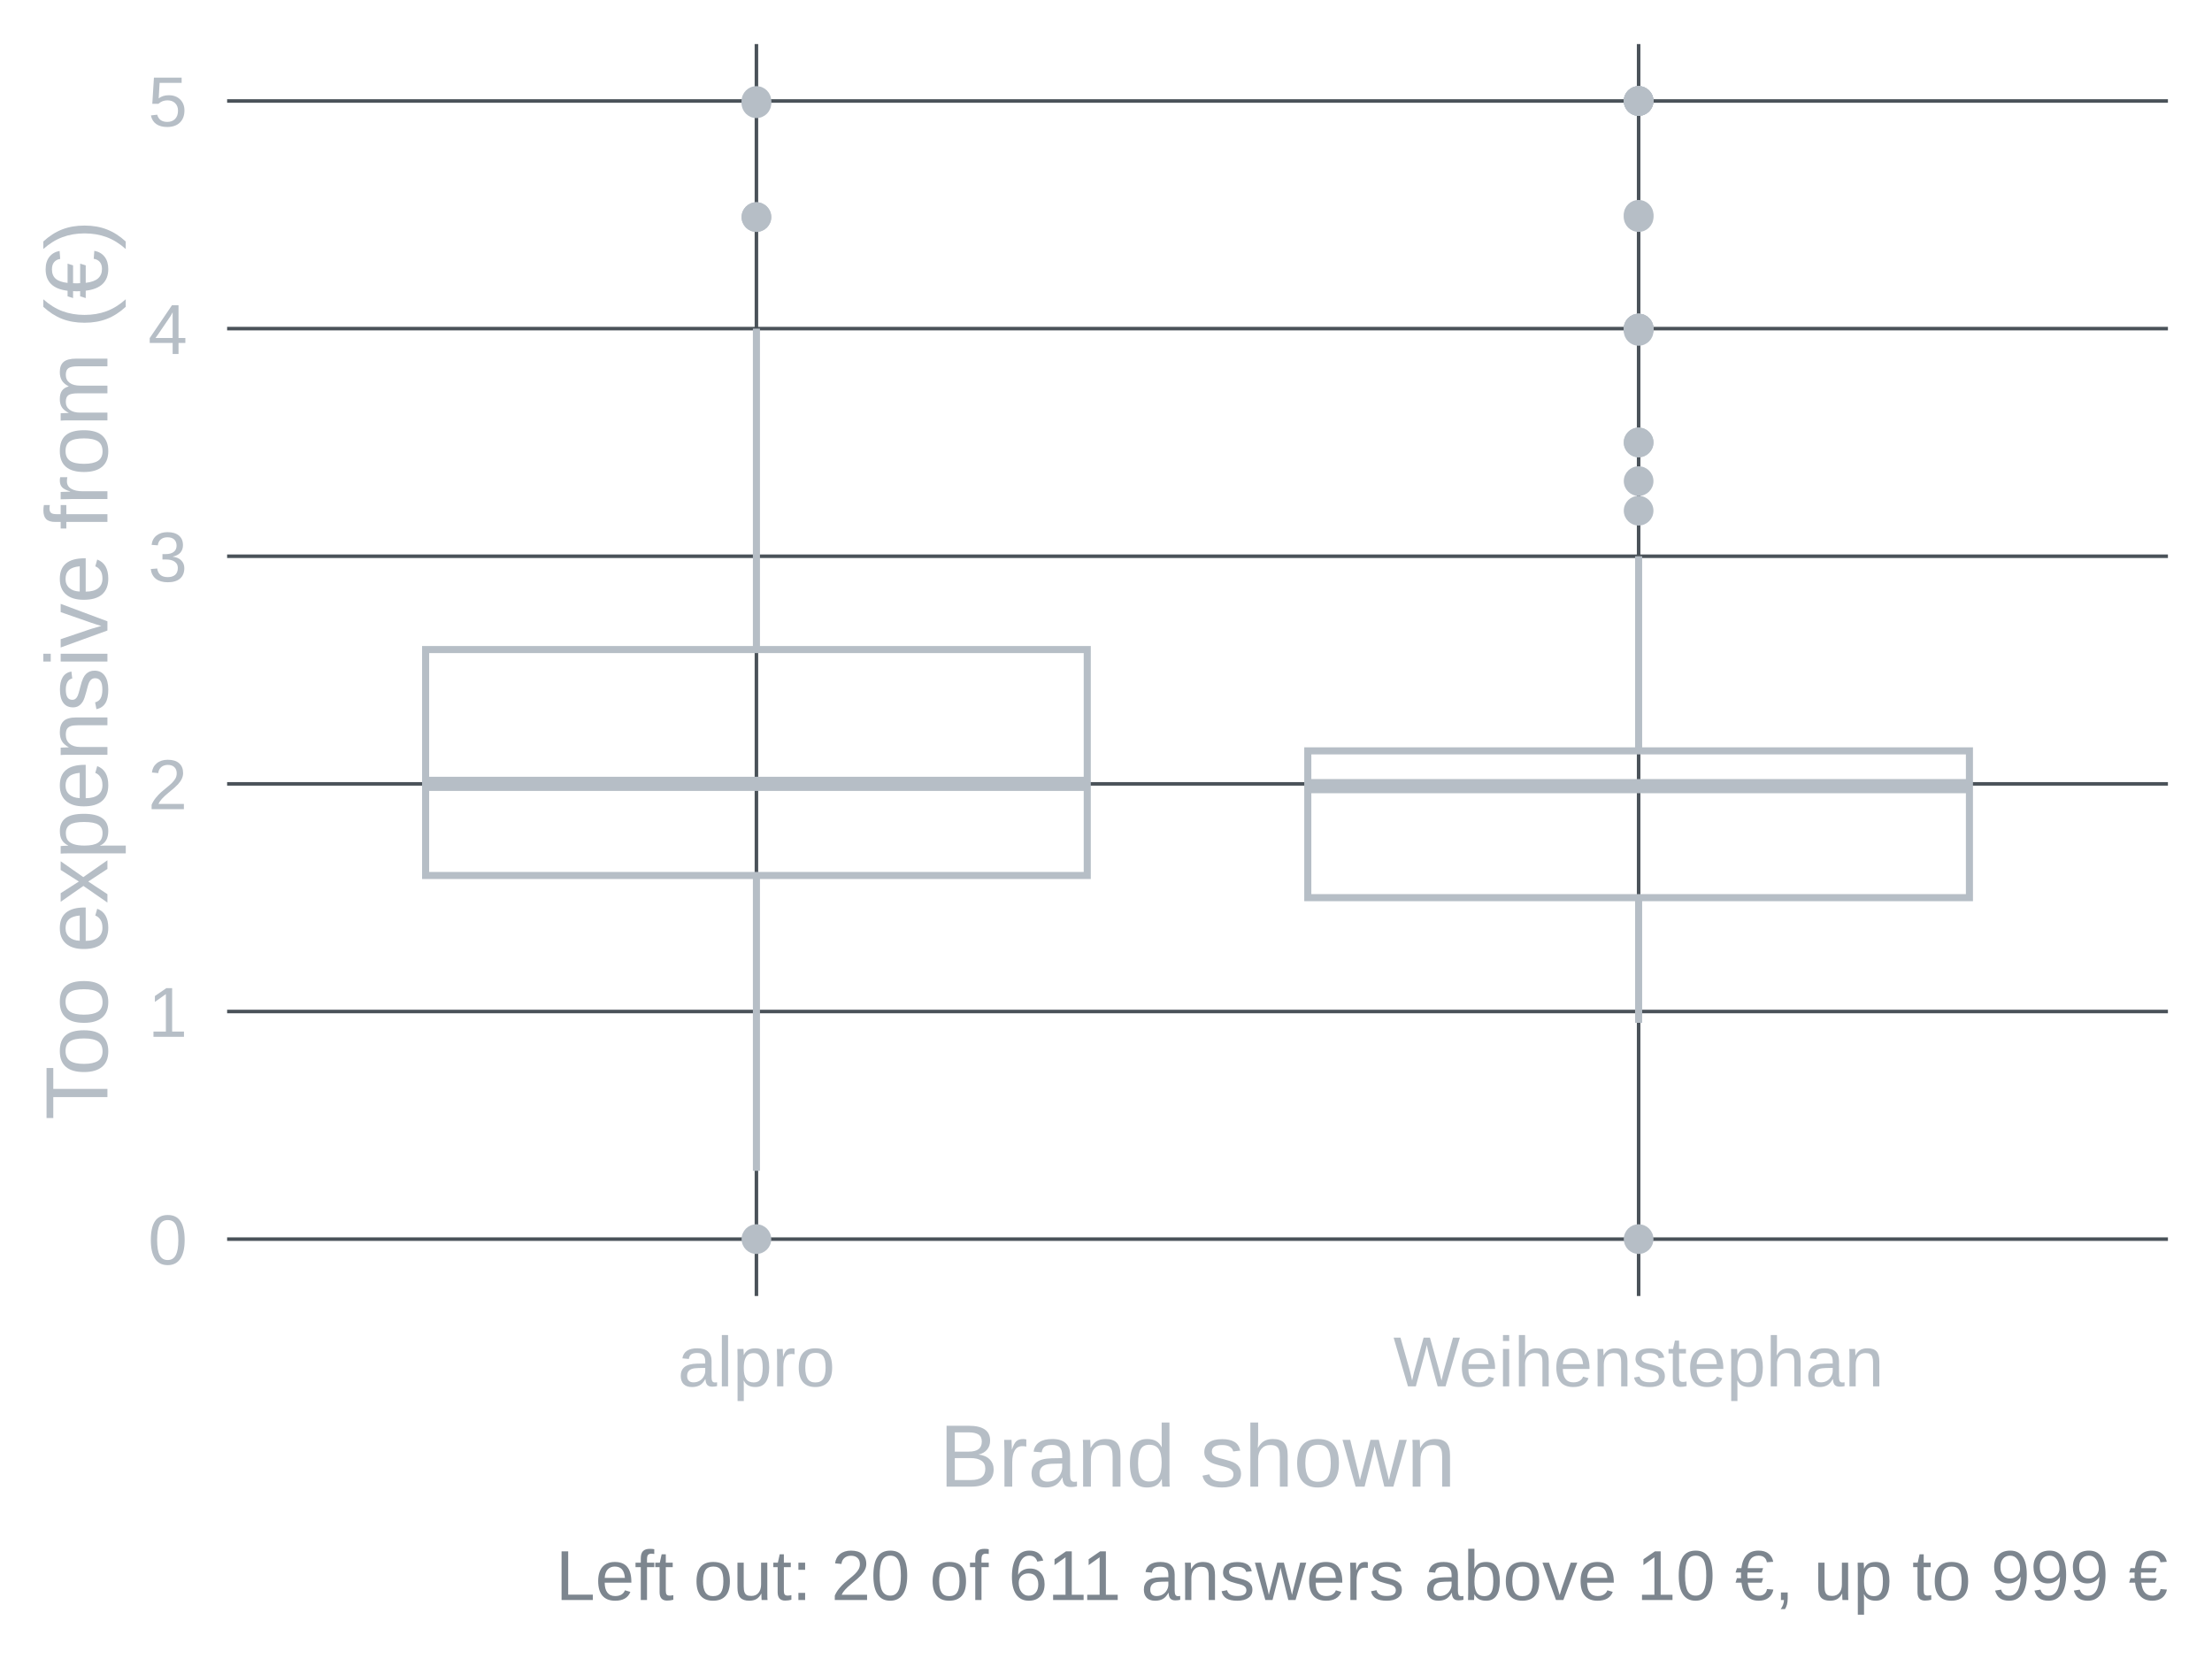
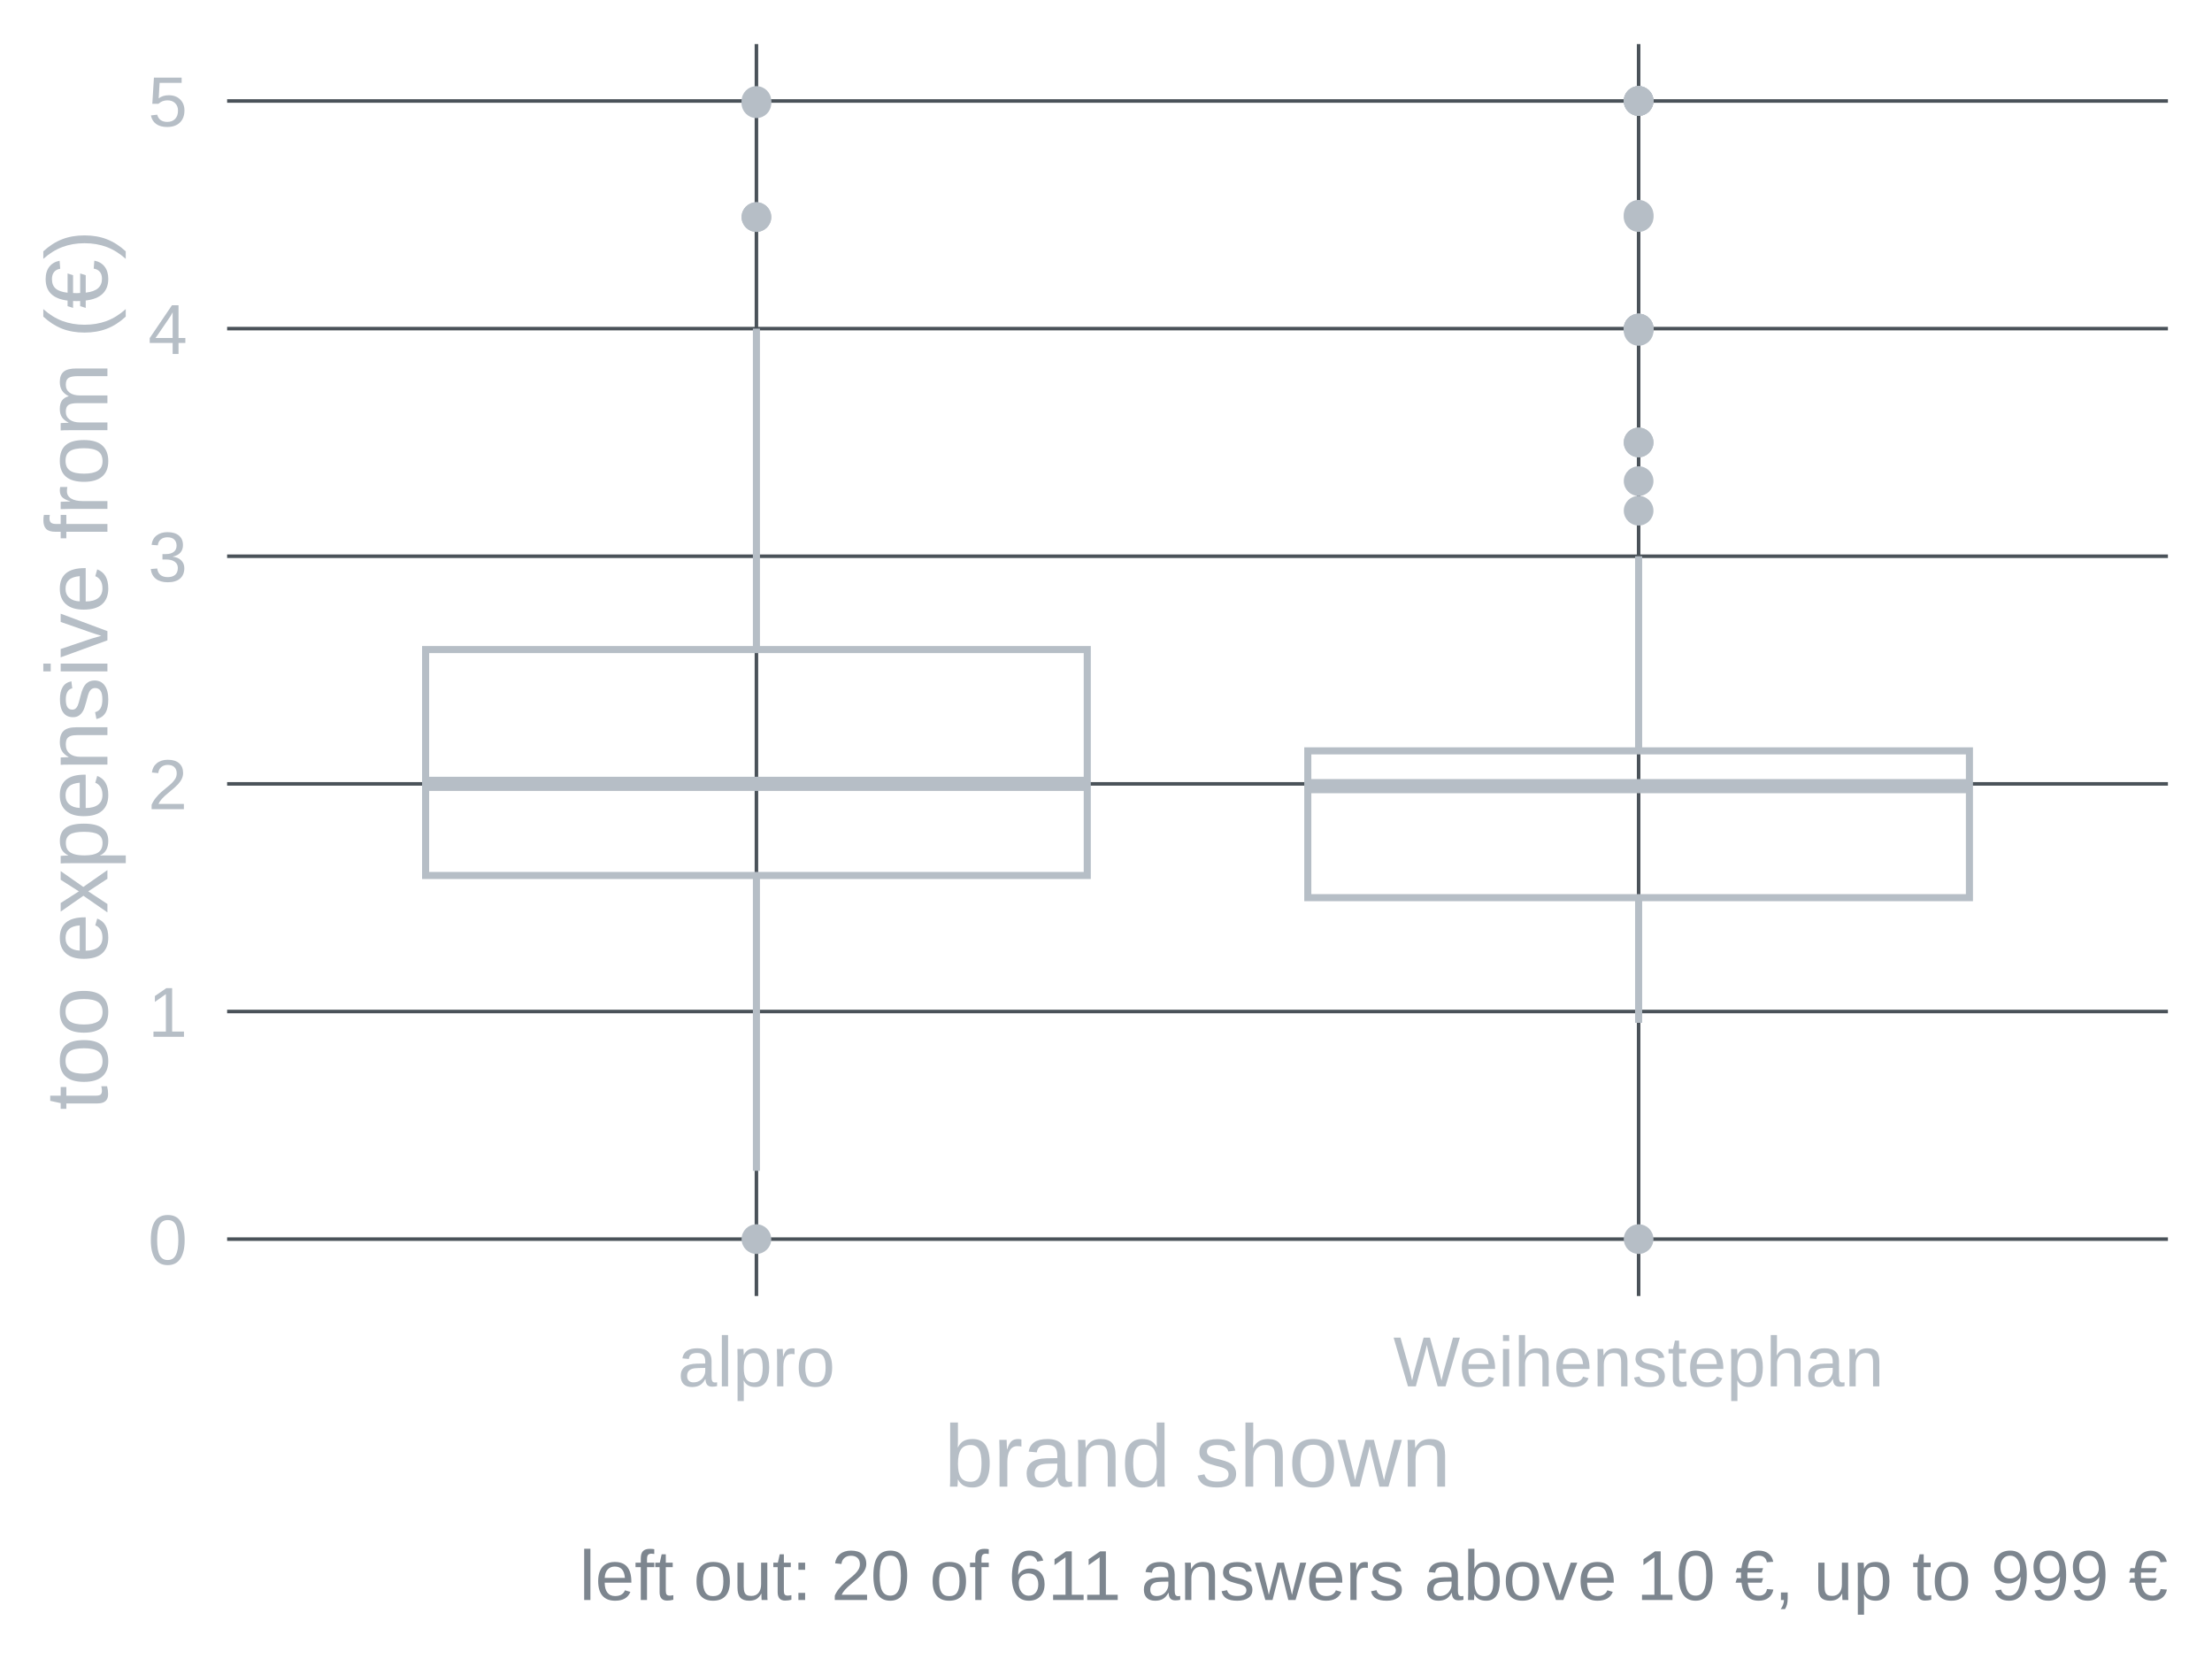
<svg xmlns="http://www.w3.org/2000/svg" width="800.00pt" height="600.00pt" viewBox="0 0 800.00 600.00">
  <g class="svglite">
    <defs>
      <style type="text/css">
    .svglite line, .svglite polyline, .svglite polygon, .svglite path, .svglite rect, .svglite circle {
      fill: none;
      stroke: #000000;
      stroke-linecap: round;
      stroke-linejoin: round;
      stroke-miterlimit: 10.00;
    }
    .svglite text {
      white-space: pre;
    }
    .svglite g.glyphgroup path {
      fill: inherit;
      stroke: none;
    }
  </style>
    </defs>
    <rect width="100%" height="100%" style="stroke: none; fill: none;" />
    <defs>
      <clipPath id="cpMC4wMHw4MDAuMDB8MC4wMHw2MDAuMDA=">
        <rect x="0.00" y="0.00" width="800.00" height="600.00" />
      </clipPath>
    </defs>
    <g clip-path="url(#cpMC4wMHw4MDAuMDB8MC4wMHw2MDAuMDA=)">
      <rect x="0.00" y="0.00" width="800.00" height="600.00" style="stroke-width: 3.10; stroke: none;" />
    </g>
    <defs>
      <clipPath id="cpODIuMTR8Nzg0LjA2fDE1Ljk0fDQ2OC43Mg==">
        <rect x="82.14" y="15.94" width="701.92" height="452.78" />
      </clipPath>
    </defs>
    <g clip-path="url(#cpODIuMTR8Nzg0LjA2fDE1Ljk0fDQ2OC43Mg==)">
      <rect x="82.14" y="15.94" width="701.92" height="452.78" style="stroke-width: 3.10; stroke: none;" />
      <polyline points="82.14,448.14 784.06,448.14 " style="stroke-width: 1.28; stroke: #4A5259; stroke-linecap: butt;" />
      <polyline points="82.14,365.82 784.06,365.82 " style="stroke-width: 1.28; stroke: #4A5259; stroke-linecap: butt;" />
      <polyline points="82.14,283.49 784.06,283.49 " style="stroke-width: 1.28; stroke: #4A5259; stroke-linecap: butt;" />
      <polyline points="82.14,201.17 784.06,201.17 " style="stroke-width: 1.28; stroke: #4A5259; stroke-linecap: butt;" />
      <polyline points="82.14,118.84 784.06,118.84 " style="stroke-width: 1.28; stroke: #4A5259; stroke-linecap: butt;" />
      <polyline points="82.14,36.52 784.06,36.52 " style="stroke-width: 1.28; stroke: #4A5259; stroke-linecap: butt;" />
      <polyline points="273.57,468.72 273.57,15.94 " style="stroke-width: 1.28; stroke: #4A5259; stroke-linecap: butt;" />
      <polyline points="592.63,468.72 592.63,15.94 " style="stroke-width: 1.28; stroke: #4A5259; stroke-linecap: butt;" />
      <circle cx="273.57" cy="37.34" r="5.01" style="stroke-width: 0.71; stroke: #B6BEC6; fill: #B6BEC6;" />
      <circle cx="273.57" cy="448.14" r="5.01" style="stroke-width: 0.71; stroke: #B6BEC6; fill: #B6BEC6;" />
      <circle cx="273.57" cy="78.51" r="5.01" style="stroke-width: 0.71; stroke: #B6BEC6; fill: #B6BEC6;" />
      <circle cx="273.57" cy="78.51" r="5.01" style="stroke-width: 0.71; stroke: #B6BEC6; fill: #B6BEC6;" />
      <circle cx="273.57" cy="36.52" r="5.01" style="stroke-width: 0.71; stroke: #B6BEC6; fill: #B6BEC6;" />
      <line x1="273.57" y1="234.92" x2="273.57" y2="118.84" style="stroke-width: 2.56; stroke: #B6BEC6; stroke-linecap: butt;" />
      <line x1="273.57" y1="316.63" x2="273.57" y2="423.44" style="stroke-width: 2.56; stroke: #B6BEC6; stroke-linecap: butt;" />
      <polygon points="153.93,234.92 153.93,316.63 393.22,316.63 393.22,234.92 153.93,234.92 " style="stroke-width: 2.56; stroke: #B6BEC6; stroke-linecap: butt; stroke-linejoin: miter;" />
      <line x1="153.93" y1="283.49" x2="393.22" y2="283.49" style="stroke-width: 5.12; stroke: #B6BEC6; stroke-linecap: butt; stroke-linejoin: miter;" />
      <circle cx="592.63" cy="78.51" r="5.01" style="stroke-width: 0.71; stroke: #B6BEC6; fill: #B6BEC6;" />
      <circle cx="592.63" cy="174.00" r="5.01" style="stroke-width: 0.71; stroke: #B6BEC6; fill: #B6BEC6;" />
      <circle cx="592.63" cy="36.52" r="5.01" style="stroke-width: 0.71; stroke: #B6BEC6; fill: #B6BEC6;" />
      <circle cx="592.63" cy="448.14" r="5.01" style="stroke-width: 0.71; stroke: #B6BEC6; fill: #B6BEC6;" />
      <circle cx="592.63" cy="119.67" r="5.01" style="stroke-width: 0.71; stroke: #B6BEC6; fill: #B6BEC6;" />
      <circle cx="592.63" cy="118.84" r="5.01" style="stroke-width: 0.71; stroke: #B6BEC6; fill: #B6BEC6;" />
      <circle cx="592.63" cy="118.84" r="5.01" style="stroke-width: 0.71; stroke: #B6BEC6; fill: #B6BEC6;" />
      <circle cx="592.63" cy="36.52" r="5.01" style="stroke-width: 0.71; stroke: #B6BEC6; fill: #B6BEC6;" />
      <circle cx="592.63" cy="36.52" r="5.01" style="stroke-width: 0.71; stroke: #B6BEC6; fill: #B6BEC6;" />
      <circle cx="592.63" cy="36.52" r="5.01" style="stroke-width: 0.71; stroke: #B6BEC6; fill: #B6BEC6;" />
      <circle cx="592.63" cy="160.01" r="5.01" style="stroke-width: 0.71; stroke: #B6BEC6; fill: #B6BEC6;" />
      <circle cx="592.63" cy="77.68" r="5.01" style="stroke-width: 0.71; stroke: #B6BEC6; fill: #B6BEC6;" />
      <circle cx="592.63" cy="118.84" r="5.01" style="stroke-width: 0.71; stroke: #B6BEC6; fill: #B6BEC6;" />
      <circle cx="592.63" cy="160.01" r="5.01" style="stroke-width: 0.71; stroke: #B6BEC6; fill: #B6BEC6;" />
      <circle cx="592.63" cy="118.84" r="5.01" style="stroke-width: 0.71; stroke: #B6BEC6; fill: #B6BEC6;" />
      <circle cx="592.63" cy="184.70" r="5.01" style="stroke-width: 0.71; stroke: #B6BEC6; fill: #B6BEC6;" />
      <line x1="592.63" y1="271.56" x2="592.63" y2="201.17" style="stroke-width: 2.56; stroke: #B6BEC6; stroke-linecap: butt;" />
      <line x1="592.63" y1="324.65" x2="592.63" y2="369.93" style="stroke-width: 2.56; stroke: #B6BEC6; stroke-linecap: butt;" />
      <polygon points="472.98,271.56 472.98,324.65 712.27,324.65 712.27,271.56 472.98,271.56 " style="stroke-width: 2.56; stroke: #B6BEC6; stroke-linecap: butt; stroke-linejoin: miter;" />
      <line x1="472.98" y1="284.32" x2="712.27" y2="284.32" style="stroke-width: 5.12; stroke: #B6BEC6; stroke-linecap: butt; stroke-linejoin: miter;" />
    </g>
    <g clip-path="url(#cpMC4wMHw4MDAuMDB8MC4wMHw2MDAuMDA=)">
      <text x="67.79" y="457.30" text-anchor="end" style="font-size: 25.60px;fill: #B6BEC6; font-family: &quot;Arial&quot;;" textLength="14.23px" lengthAdjust="spacingAndGlyphs">0</text>
      <text x="67.79" y="374.98" text-anchor="end" style="font-size: 25.60px;fill: #B6BEC6; font-family: &quot;Arial&quot;;" textLength="14.23px" lengthAdjust="spacingAndGlyphs">1</text>
      <text x="67.79" y="292.65" text-anchor="end" style="font-size: 25.60px;fill: #B6BEC6; font-family: &quot;Arial&quot;;" textLength="14.23px" lengthAdjust="spacingAndGlyphs">2</text>
      <text x="67.79" y="210.33" text-anchor="end" style="font-size: 25.60px;fill: #B6BEC6; font-family: &quot;Arial&quot;;" textLength="14.23px" lengthAdjust="spacingAndGlyphs">3</text>
      <text x="67.79" y="128.01" text-anchor="end" style="font-size: 25.60px;fill: #B6BEC6; font-family: &quot;Arial&quot;;" textLength="14.23px" lengthAdjust="spacingAndGlyphs">4</text>
      <text x="67.79" y="45.68" text-anchor="end" style="font-size: 25.60px;fill: #B6BEC6; font-family: &quot;Arial&quot;;" textLength="14.23px" lengthAdjust="spacingAndGlyphs">5</text>
      <text x="273.57" y="501.39" text-anchor="middle" style="font-size: 25.60px;fill: #B6BEC6; font-family: &quot;Arial&quot;;" textLength="56.91px" lengthAdjust="spacingAndGlyphs">alpro</text>
      <text x="592.63" y="501.39" text-anchor="middle" style="font-size: 25.60px;fill: #B6BEC6; font-family: &quot;Arial&quot;;" textLength="177.39px" lengthAdjust="spacingAndGlyphs">Weihenstephan</text>
-       <text x="433.10" y="537.66" text-anchor="middle" style="font-size: 32.00px;fill: #B6BEC6; font-family: &quot;Arial&quot;;" textLength="186.78px" lengthAdjust="spacingAndGlyphs">Brand shown</text>
-       <text transform="translate(38.85,242.33) rotate(-90)" text-anchor="middle" style="font-size: 32.00px;fill: #B6BEC6; font-family: &quot;Arial&quot;;" textLength="325.47px" lengthAdjust="spacingAndGlyphs">Too expensive from (€)</text>
-       <text x="784.06" y="578.67" text-anchor="end" style="font-size: 25.60px;fill: #7D868F; font-family: &quot;Arial&quot;;" textLength="582.89px" lengthAdjust="spacingAndGlyphs">Left out: 20 of 611 answers above 10 €, up to 999 €</text>
+       <text x="433.10" y="537.66" text-anchor="middle" style="font-size: 32.00px;fill: #B6BEC6; font-family: &quot;Arial&quot;;" textLength="183.23px" lengthAdjust="spacingAndGlyphs">brand shown</text>
+       <text transform="translate(38.85,242.33) rotate(-90)" text-anchor="middle" style="font-size: 32.00px;fill: #B6BEC6; font-family: &quot;Arial&quot;;" textLength="318.36px" lengthAdjust="spacingAndGlyphs">too expensive from (€)</text>
+       <text x="784.06" y="578.67" text-anchor="end" style="font-size: 25.60px;fill: #7D868F; font-family: &quot;Arial&quot;;" textLength="574.34px" lengthAdjust="spacingAndGlyphs">left out: 20 of 611 answers above 10 €, up to 999 €</text>
    </g>
  </g>
</svg>
